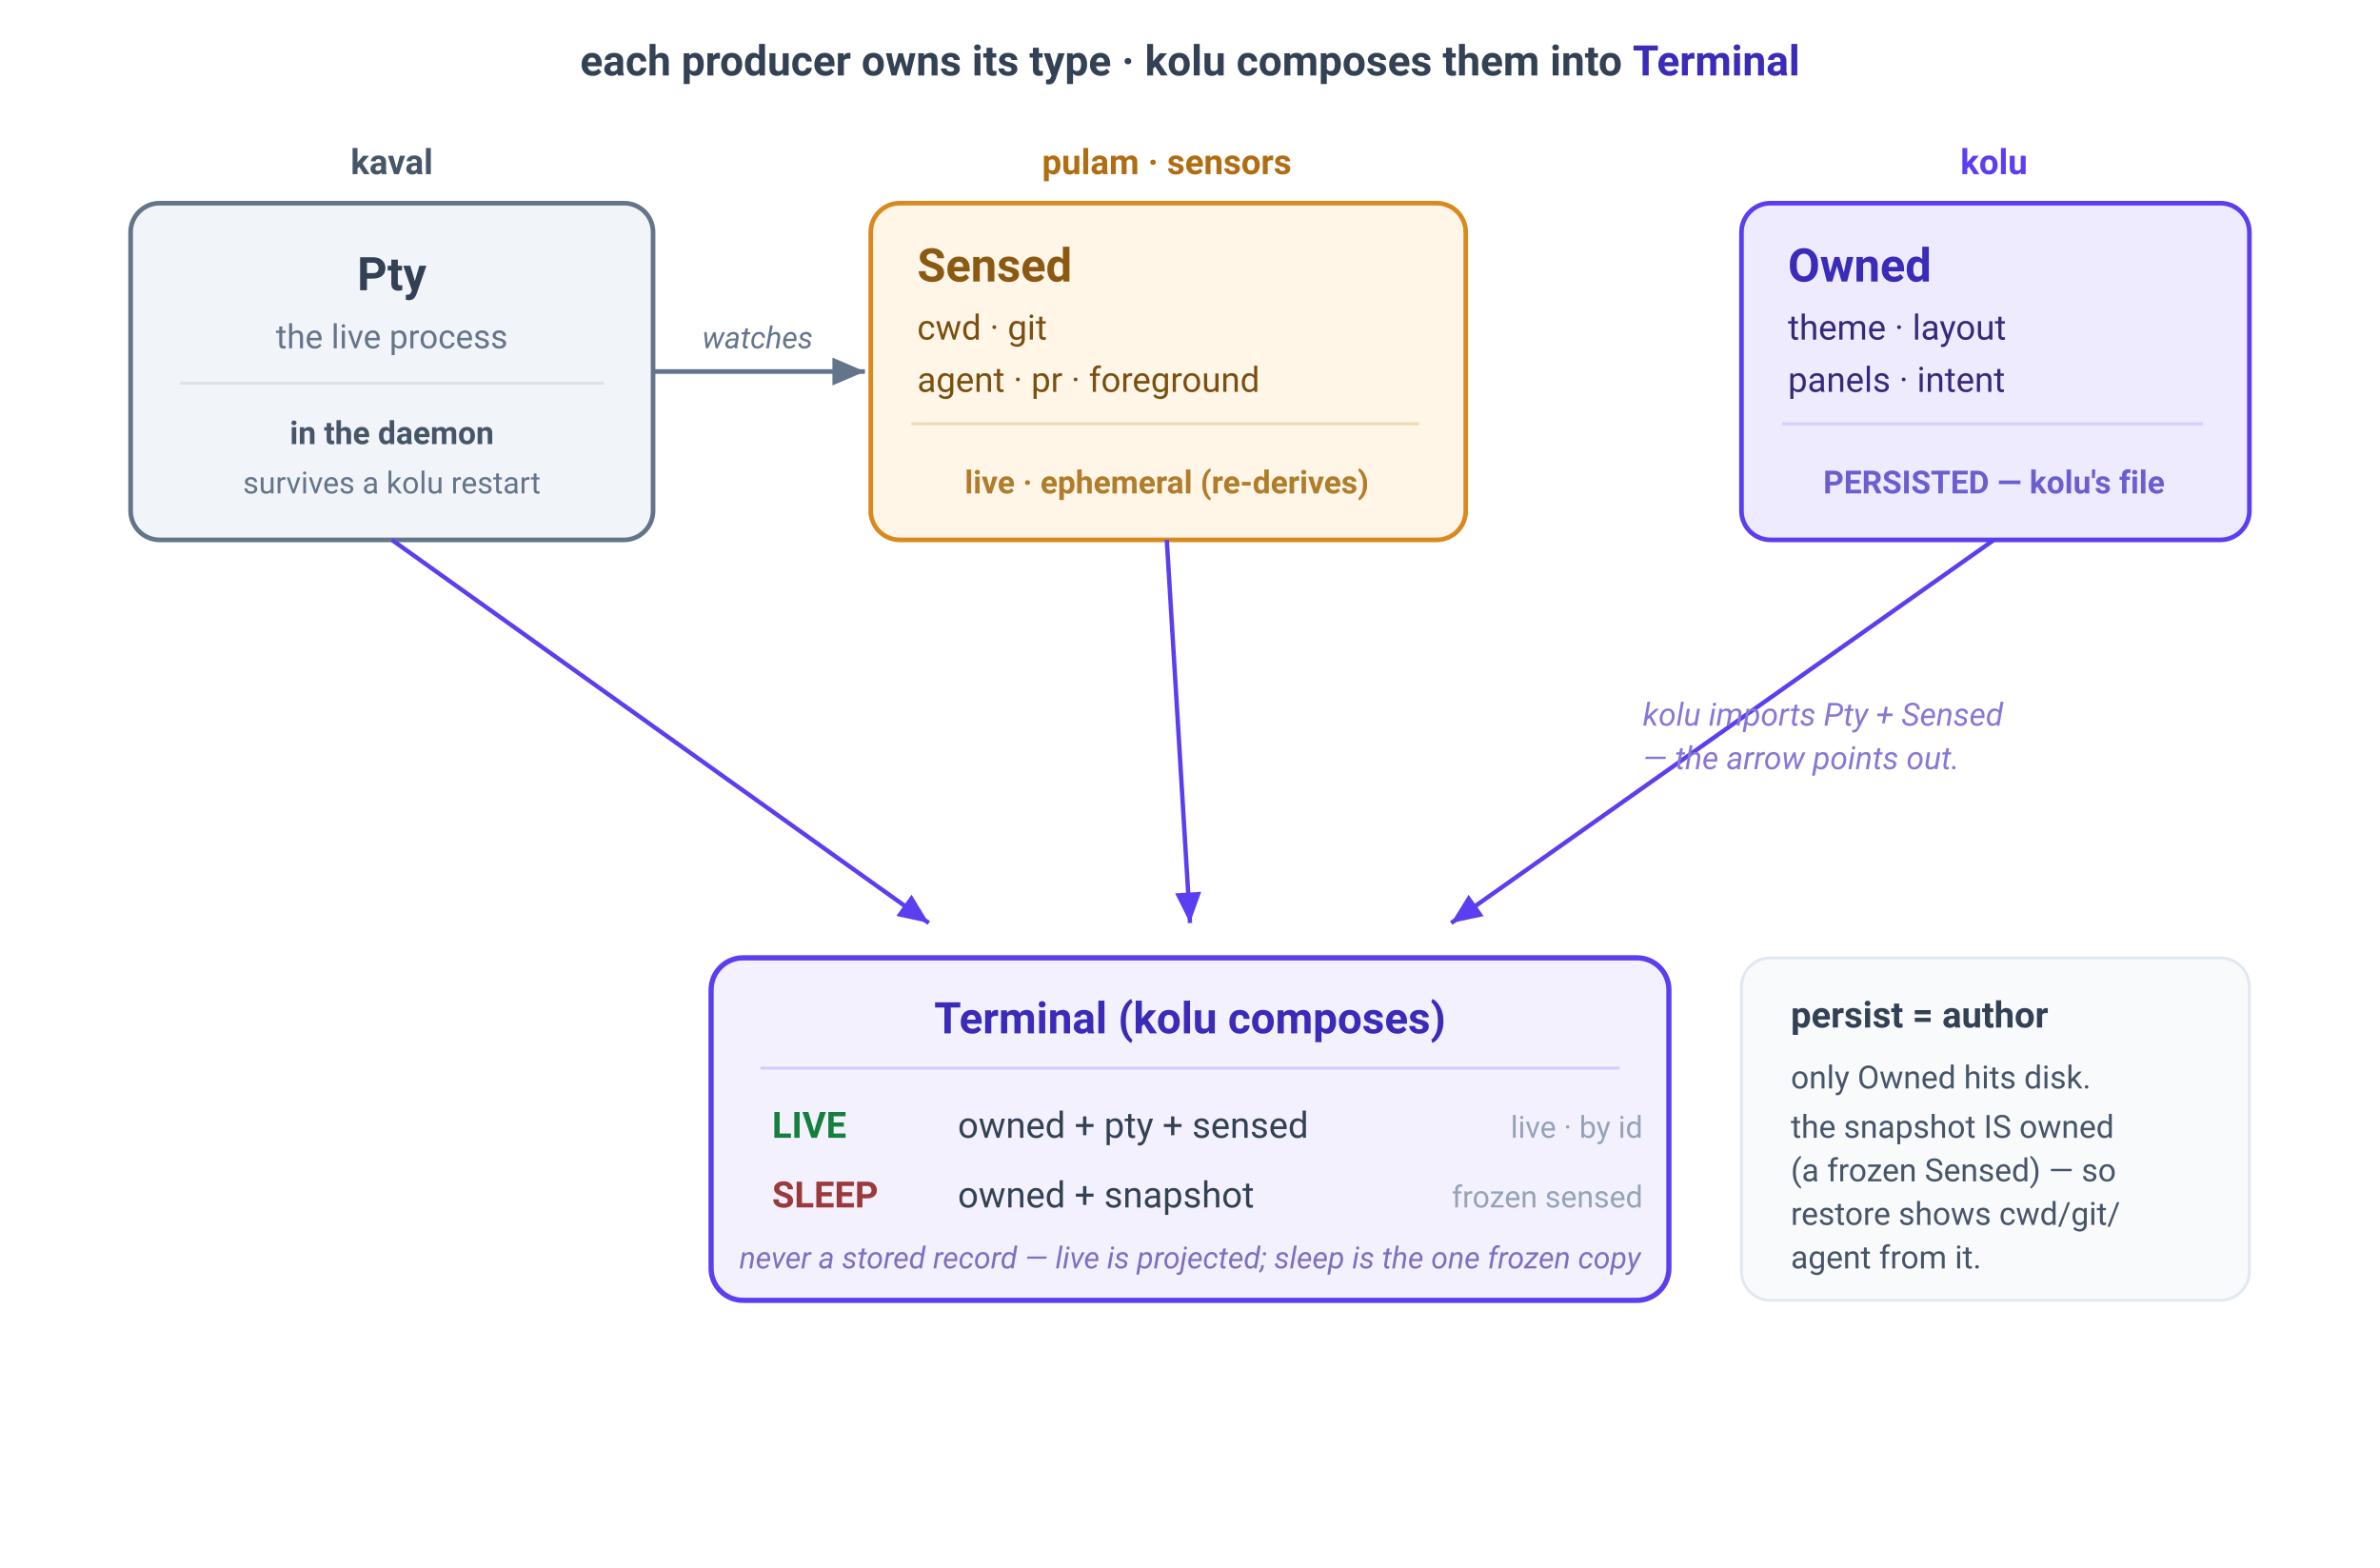
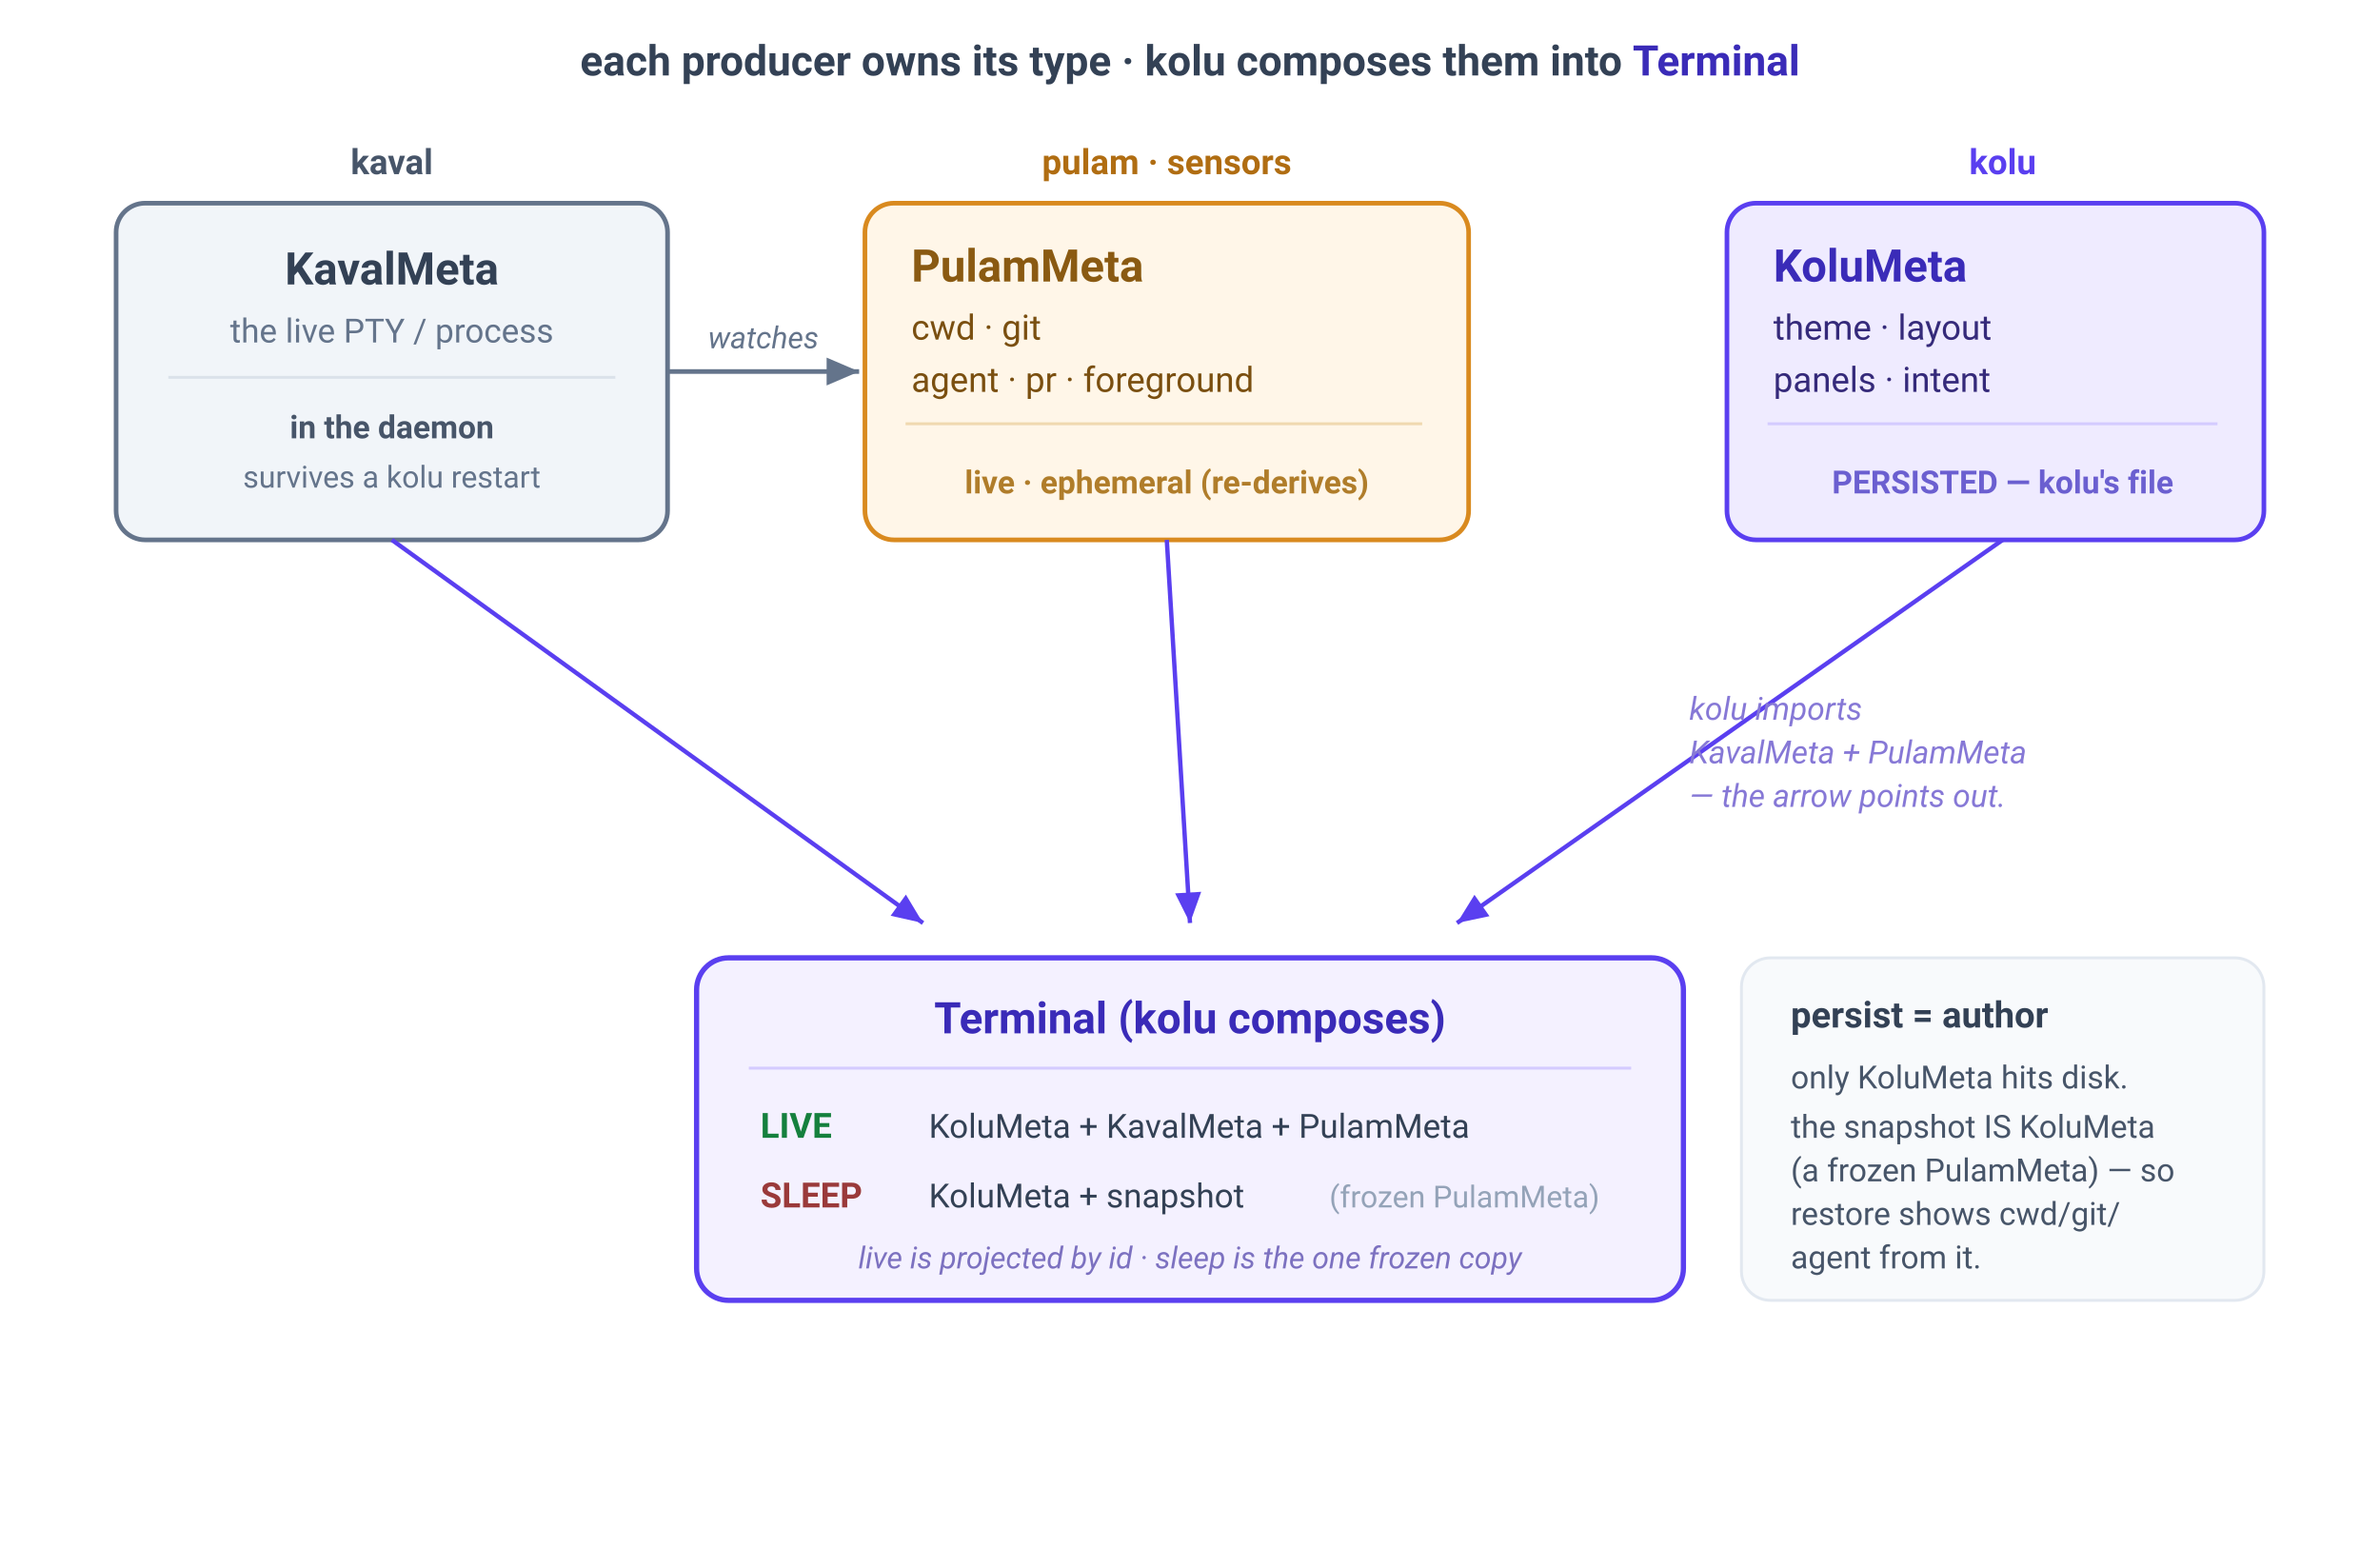
<svg xmlns="http://www.w3.org/2000/svg" viewBox="0 0 820 540" font-family="ui-sans-serif,system-ui,-apple-system,Segoe UI,Roboto,sans-serif">
  <defs>
    <marker id="v" markerWidth="9" markerHeight="9" refX="7" refY="3" orient="auto">
      <path d="M0,0 L7,3 L0,6 Z" fill="#5a3ff0" />
    </marker>
    <marker id="s" markerWidth="9" markerHeight="9" refX="7" refY="3" orient="auto">
      <path d="M0,0 L7,3 L0,6 Z" fill="#64748b" />
    </marker>
  </defs>
  <text x="410" y="26" text-anchor="middle" font-size="14.5" font-weight="700" fill="#334155">each producer owns its type · kolu composes them into <tspan fill="#3a2bb8">Terminal</tspan>
  </text>
  <text x="135" y="60" text-anchor="middle" font-size="12" font-weight="700" fill="#475569">kaval</text>
-   <rect x="45" y="70" width="180" height="116" rx="10" fill="#f1f5f9" stroke="#64748b" stroke-width="1.6" />
-   <text x="135" y="100" text-anchor="middle" font-size="16" font-weight="700" fill="#334155">Pty</text>
-   <text x="135" y="120" text-anchor="middle" font-size="11.5" fill="#64748b">the live process</text>
-   <line x1="62" y1="132" x2="208" y2="132" stroke="#dbe2ea" />
-   <text x="135" y="153" text-anchor="middle" font-size="11" fill="#475569" font-weight="600">in the daemon</text>
-   <text x="135" y="170" text-anchor="middle" font-size="10.5" fill="#64748b">survives a kolu restart</text>
+   <rect x="40" y="70" width="190" height="116" rx="10" fill="#f1f5f9" stroke="#64748b" stroke-width="1.6" />
+   <text x="135" y="98" text-anchor="middle" font-size="15.5" font-weight="700" fill="#334155">KavalMeta</text>
+   <text x="135" y="118" text-anchor="middle" font-size="11.5" fill="#64748b">the live PTY / process</text>
+   <line x1="58" y1="130" x2="212" y2="130" stroke="#dbe2ea" />
+   <text x="135" y="151" text-anchor="middle" font-size="11" fill="#475569" font-weight="600">in the daemon</text>
+   <text x="135" y="168" text-anchor="middle" font-size="10.5" fill="#64748b">survives a kolu restart</text>
  <text x="402" y="60" text-anchor="middle" font-size="12" font-weight="700" fill="#b06d12">pulam · sensors</text>
-   <rect x="300" y="70" width="205" height="116" rx="10" fill="#fff6e8" stroke="#d98a1f" stroke-width="1.6" />
-   <text x="316" y="97" font-size="16" font-weight="700" fill="#8a5a12">Sensed</text>
-   <text x="316" y="117" font-size="12" fill="#7a4f10">cwd · git</text>
-   <text x="316" y="135" font-size="12" fill="#7a4f10">agent · pr · foreground</text>
-   <line x1="314" y1="146" x2="489" y2="146" stroke="#f0d9b0" />
+   <rect x="298" y="70" width="208" height="116" rx="10" fill="#fff6e8" stroke="#d98a1f" stroke-width="1.6" />
+   <text x="314" y="97" font-size="15.5" font-weight="700" fill="#8a5a12">PulamMeta</text>
+   <text x="314" y="117" font-size="12" fill="#7a4f10">cwd · git</text>
+   <text x="314" y="135" font-size="12" fill="#7a4f10">agent · pr · foreground</text>
+   <line x1="312" y1="146" x2="490" y2="146" stroke="#f0d9b0" />
  <text x="402" y="170" text-anchor="middle" font-size="11" fill="#b07d2a" font-weight="700">live · ephemeral (re-derives)</text>
-   <text x="687" y="60" text-anchor="middle" font-size="12" font-weight="700" fill="#5a3ff0">kolu</text>
-   <rect x="600" y="70" width="175" height="116" rx="10" fill="#efebff" stroke="#5a3ff0" stroke-width="1.6" />
-   <text x="616" y="97" font-size="16" font-weight="700" fill="#3a2bb8">Owned</text>
-   <text x="616" y="117" font-size="12" fill="#352a7a">theme · layout</text>
-   <text x="616" y="135" font-size="12" fill="#352a7a">panels · intent</text>
-   <line x1="614" y1="146" x2="759" y2="146" stroke="#d4cbff" />
-   <text x="687" y="170" text-anchor="middle" font-size="11" fill="#6b5fd0" font-weight="700">PERSISTED — kolu's file</text>
-   <line x1="225" y1="128" x2="298" y2="128" stroke="#64748b" stroke-width="1.6" marker-end="url(#s)" />
-   <text x="261" y="120" text-anchor="middle" font-size="10.5" fill="#64748b" font-style="italic">watches</text>
-   <line x1="135" y1="186" x2="320" y2="318" stroke="#5a3ff0" stroke-width="1.5" marker-end="url(#v)" />
+   <text x="690" y="60" text-anchor="middle" font-size="12" font-weight="700" fill="#5a3ff0">kolu</text>
+   <rect x="595" y="70" width="185" height="116" rx="10" fill="#efebff" stroke="#5a3ff0" stroke-width="1.6" />
+   <text x="611" y="97" font-size="15.5" font-weight="700" fill="#3a2bb8">KoluMeta</text>
+   <text x="611" y="117" font-size="12" fill="#352a7a">theme · layout</text>
+   <text x="611" y="135" font-size="12" fill="#352a7a">panels · intent</text>
+   <line x1="609" y1="146" x2="764" y2="146" stroke="#d4cbff" />
+   <text x="690" y="170" text-anchor="middle" font-size="11" fill="#6b5fd0" font-weight="700">PERSISTED — kolu's file</text>
+   <line x1="230" y1="128" x2="296" y2="128" stroke="#64748b" stroke-width="1.6" marker-end="url(#s)" />
+   <text x="263" y="120" text-anchor="middle" font-size="10.5" fill="#64748b" font-style="italic">watches</text>
+   <line x1="135" y1="186" x2="318" y2="318" stroke="#5a3ff0" stroke-width="1.5" marker-end="url(#v)" />
  <line x1="402" y1="186" x2="410" y2="318" stroke="#5a3ff0" stroke-width="1.5" marker-end="url(#v)" />
-   <line x1="687" y1="186" x2="500" y2="318" stroke="#5a3ff0" stroke-width="1.5" marker-end="url(#v)" />
-   <text x="566" y="250" font-size="11" fill="#8678d6" font-style="italic">kolu imports Pty + Sensed</text>
-   <text x="566" y="265" font-size="11" fill="#8678d6" font-style="italic">— the arrow points out.</text>
-   <rect x="245" y="330" width="330" height="118" rx="11" fill="#f4f1ff" stroke="#5a3ff0" stroke-width="1.8" />
+   <line x1="690" y1="186" x2="502" y2="318" stroke="#5a3ff0" stroke-width="1.5" marker-end="url(#v)" />
+   <text x="582" y="248" font-size="11" fill="#8678d6" font-style="italic">kolu imports</text>
+   <text x="582" y="263" font-size="11" fill="#8678d6" font-style="italic">KavalMeta + PulamMeta</text>
+   <text x="582" y="278" font-size="11" fill="#8678d6" font-style="italic">— the arrow points out.</text>
+   <rect x="240" y="330" width="340" height="118" rx="11" fill="#f4f1ff" stroke="#5a3ff0" stroke-width="1.8" />
  <text x="410" y="356" text-anchor="middle" font-size="15" font-weight="700" fill="#3a2bb8">Terminal  (kolu composes)</text>
-   <line x1="262" y1="368" x2="558" y2="368" stroke="#d4cbff" />
-   <text x="266" y="392" font-size="12.5" fill="#15803d" font-weight="700">LIVE</text>
-   <text x="330" y="392" font-size="12.5" fill="#334155">owned + pty + sensed</text>
-   <text x="566" y="392" font-size="10.5" fill="#94a3b8" text-anchor="end">live · by id</text>
-   <text x="266" y="416" font-size="12.5" fill="#9a3a3a" font-weight="700">SLEEP</text>
-   <text x="330" y="416" font-size="12.5" fill="#334155">owned + snapshot</text>
-   <text x="566" y="416" font-size="10.5" fill="#94a3b8" text-anchor="end">frozen sensed</text>
-   <text x="410" y="437" text-anchor="middle" font-size="10.5" fill="#7c71c0" font-style="italic">never a stored record — live is projected; sleep is the one frozen copy</text>
-   <rect x="600" y="330" width="175" height="118" rx="10" fill="#f8fafc" stroke="#e2e8f0" />
+   <line x1="258" y1="368" x2="562" y2="368" stroke="#d4cbff" />
+   <text x="262" y="392" font-size="12" fill="#15803d" font-weight="700">LIVE</text>
+   <text x="320" y="392" font-size="11.5" fill="#334155">KoluMeta + KavalMeta + PulamMeta</text>
+   <text x="262" y="416" font-size="12" fill="#9a3a3a" font-weight="700">SLEEP</text>
+   <text x="320" y="416" font-size="11.5" fill="#334155">KoluMeta + snapshot</text>
+   <text x="458" y="416" font-size="10.5" fill="#94a3b8">(frozen PulamMeta)</text>
+   <text x="410" y="437" text-anchor="middle" font-size="10.5" fill="#7c71c0" font-style="italic">live is projected by id · sleep is the one frozen copy</text>
+   <rect x="600" y="330" width="180" height="118" rx="10" fill="#f8fafc" stroke="#e2e8f0" />
  <text x="617" y="354" font-size="12.5" font-weight="700" fill="#334155">persist = author</text>
-   <text x="617" y="375" font-size="11" fill="#475569">only Owned hits disk.</text>
-   <text x="617" y="392" font-size="11" fill="#475569">the snapshot IS owned</text>
-   <text x="617" y="407" font-size="11" fill="#475569">(a frozen Sensed) — so</text>
+   <text x="617" y="375" font-size="11" fill="#475569">only KoluMeta hits disk.</text>
+   <text x="617" y="392" font-size="11" fill="#475569">the snapshot IS KoluMeta</text>
+   <text x="617" y="407" font-size="11" fill="#475569">(a frozen PulamMeta) — so</text>
  <text x="617" y="422" font-size="11" fill="#475569">restore shows cwd/git/</text>
  <text x="617" y="437" font-size="11" fill="#475569">agent from it.</text>
</svg>
